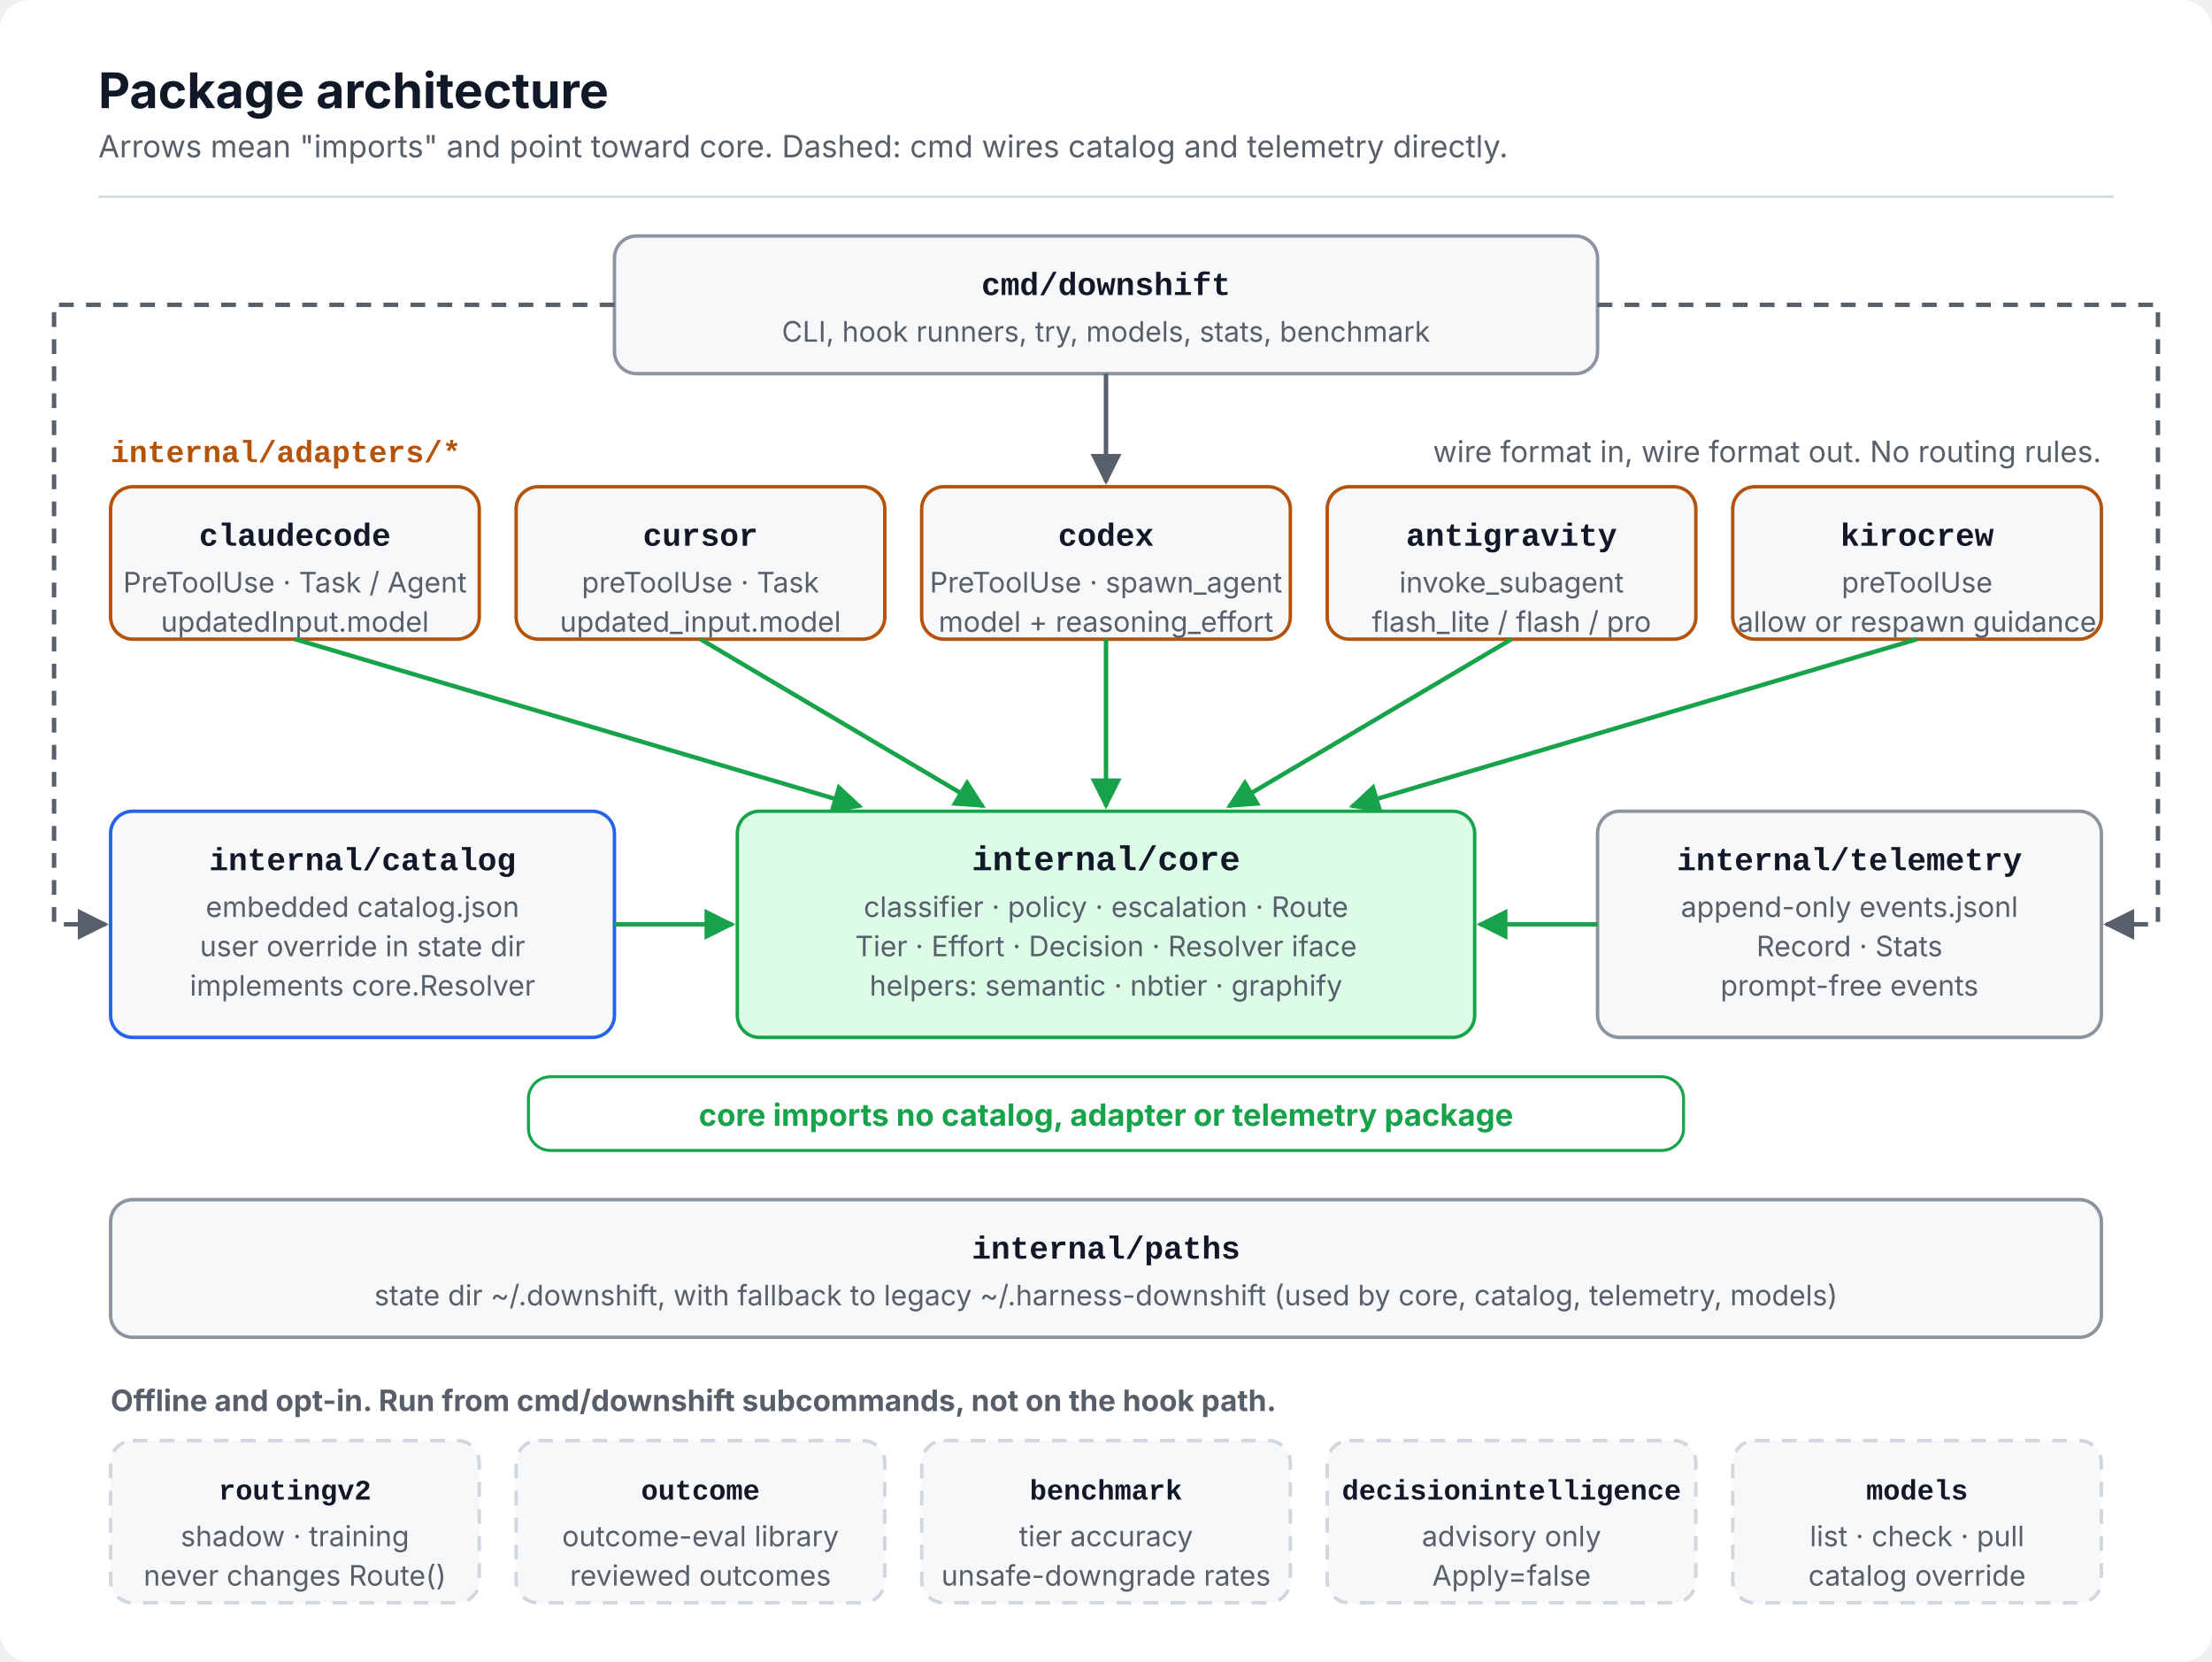
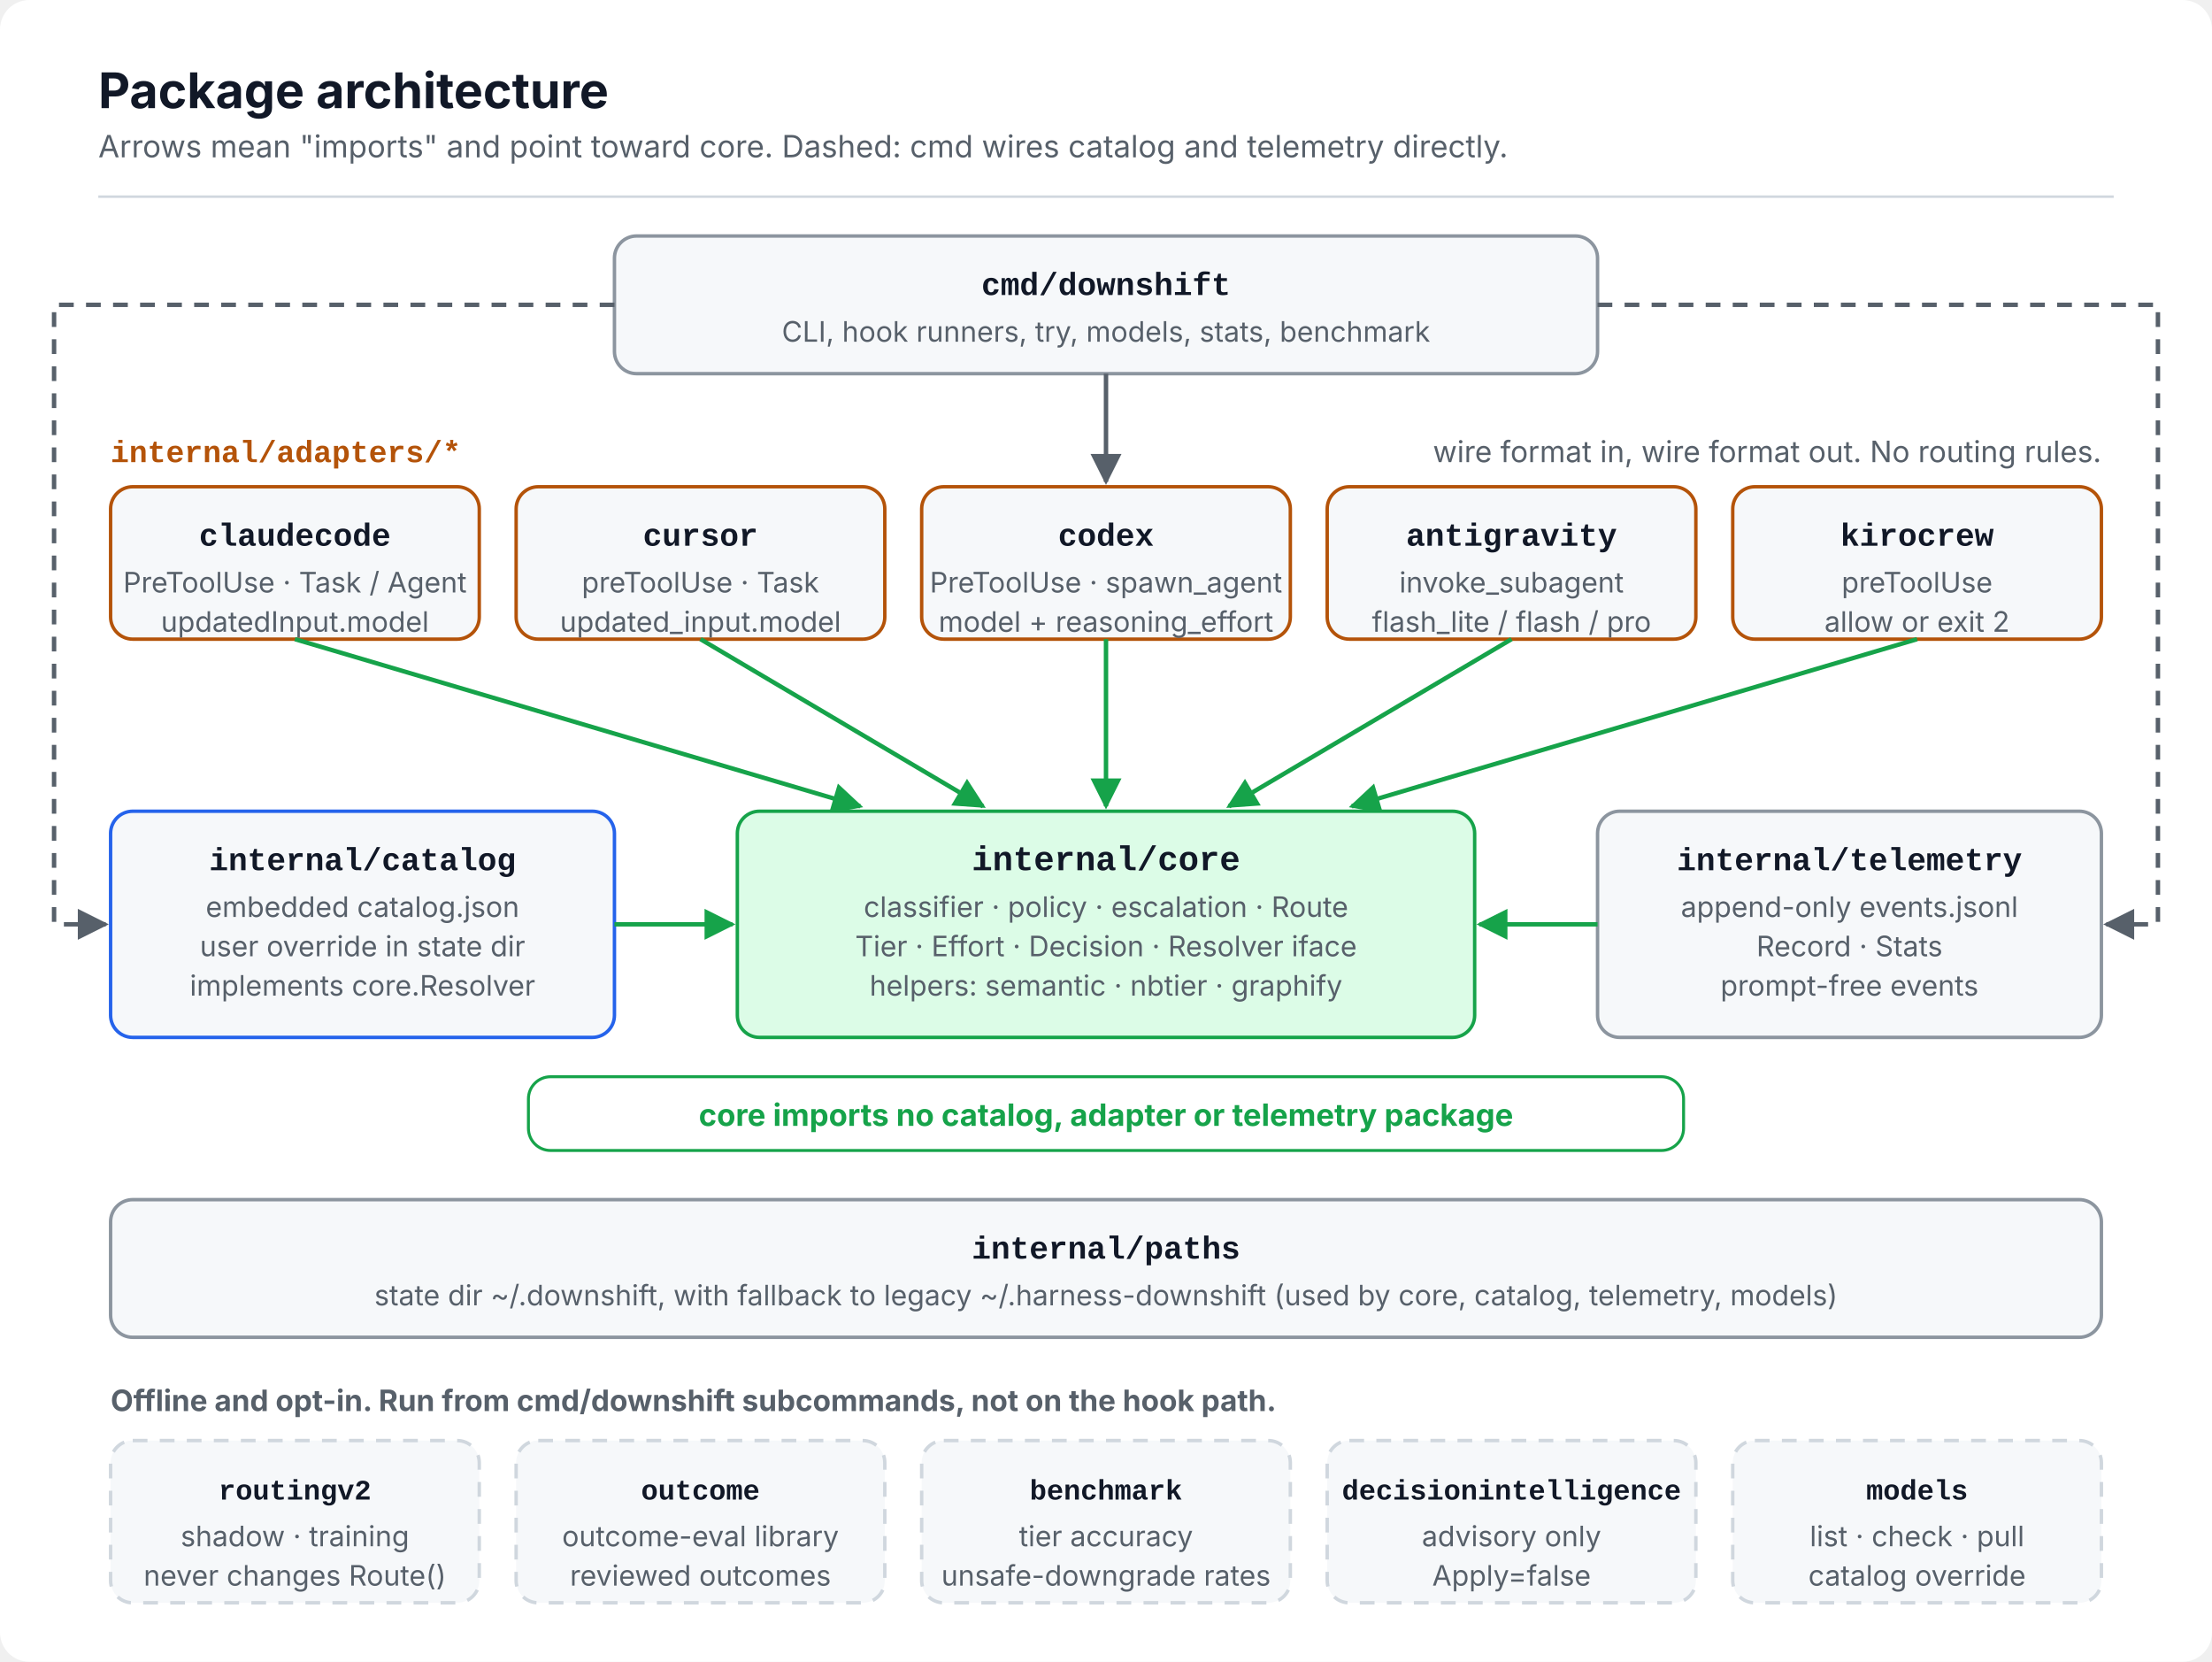
<svg xmlns="http://www.w3.org/2000/svg" width="900" height="676" viewBox="0 0 900 676" role="img" aria-labelledby="t d">
  <defs>
    <marker id="a" viewBox="0 0 10 10" refX="9" refY="5" markerWidth="7" markerHeight="7" orient="auto">
      <path d="M0 0L10 5L0 10z" fill="#57606A" />
    </marker>
    <marker id="g" viewBox="0 0 10 10" refX="9" refY="5" markerWidth="7" markerHeight="7" orient="auto">
      <path d="M0 0L10 5L0 10z" fill="#16A34A" />
    </marker>
  </defs>
  <rect width="900" height="676" rx="12" fill="#FFFFFF" />
  <text x="40" y="44" fill="#111827" font-size="20" font-weight="700" text-anchor="start" font-family="Inter,ui-sans-serif,system-ui,-apple-system,'Segoe UI',sans-serif">Package architecture</text>
  <text x="40" y="64" fill="#57606A" font-size="12.5" font-weight="400" text-anchor="start" font-family="Inter,ui-sans-serif,system-ui,-apple-system,'Segoe UI',sans-serif">Arrows mean "imports" and point toward core. Dashed: cmd wires catalog and telemetry directly.</text>
  <line x1="40" y1="80" x2="860" y2="80" stroke="#D0D7DE" />
  <rect x="250" y="96" width="400" height="56" rx="9" fill="#F6F8FA" stroke="#8C959F" stroke-width="1.4" />
  <text x="450.0" y="120" fill="#111827" font-size="13" font-weight="700" text-anchor="middle" font-family="'SFMono-Regular',ui-monospace,Consolas,'Liberation Mono',monospace">cmd/downshift</text>
  <text x="450.0" y="139" fill="#57606A" font-size="11.5" font-weight="400" text-anchor="middle" font-family="Inter,ui-sans-serif,system-ui,-apple-system,'Segoe UI',sans-serif">CLI, hook runners, try, models, stats, benchmark</text>
  <text x="45" y="188" fill="#B45309" font-size="12.5" font-weight="700" text-anchor="start" font-family="'SFMono-Regular',ui-monospace,Consolas,'Liberation Mono',monospace">internal/adapters/*</text>
  <text x="855" y="188" fill="#57606A" font-size="12" font-weight="400" text-anchor="end" font-family="Inter,ui-sans-serif,system-ui,-apple-system,'Segoe UI',sans-serif">wire format in, wire format out. No routing rules.</text>
  <rect x="45" y="198" width="150" height="62" rx="9" fill="#F6F8FA" stroke="#B45309" stroke-width="1.4" />
  <text x="120.0" y="222" fill="#111827" font-size="13" font-weight="700" text-anchor="middle" font-family="'SFMono-Regular',ui-monospace,Consolas,'Liberation Mono',monospace">claudecode</text>
  <text x="120.0" y="241" fill="#57606A" font-size="11.5" font-weight="400" text-anchor="middle" font-family="Inter,ui-sans-serif,system-ui,-apple-system,'Segoe UI',sans-serif">PreToolUse · Task / Agent</text>
  <text x="120.0" y="257" fill="#57606A" font-size="11.5" font-weight="400" text-anchor="middle" font-family="Inter,ui-sans-serif,system-ui,-apple-system,'Segoe UI',sans-serif">updatedInput.model</text>
  <rect x="210" y="198" width="150" height="62" rx="9" fill="#F6F8FA" stroke="#B45309" stroke-width="1.4" />
  <text x="285.0" y="222" fill="#111827" font-size="13" font-weight="700" text-anchor="middle" font-family="'SFMono-Regular',ui-monospace,Consolas,'Liberation Mono',monospace">cursor</text>
  <text x="285.0" y="241" fill="#57606A" font-size="11.5" font-weight="400" text-anchor="middle" font-family="Inter,ui-sans-serif,system-ui,-apple-system,'Segoe UI',sans-serif">preToolUse · Task</text>
  <text x="285.0" y="257" fill="#57606A" font-size="11.5" font-weight="400" text-anchor="middle" font-family="Inter,ui-sans-serif,system-ui,-apple-system,'Segoe UI',sans-serif">updated_input.model</text>
  <rect x="375" y="198" width="150" height="62" rx="9" fill="#F6F8FA" stroke="#B45309" stroke-width="1.4" />
  <text x="450.0" y="222" fill="#111827" font-size="13" font-weight="700" text-anchor="middle" font-family="'SFMono-Regular',ui-monospace,Consolas,'Liberation Mono',monospace">codex</text>
  <text x="450.0" y="241" fill="#57606A" font-size="11.5" font-weight="400" text-anchor="middle" font-family="Inter,ui-sans-serif,system-ui,-apple-system,'Segoe UI',sans-serif">PreToolUse · spawn_agent</text>
  <text x="450.0" y="257" fill="#57606A" font-size="11.5" font-weight="400" text-anchor="middle" font-family="Inter,ui-sans-serif,system-ui,-apple-system,'Segoe UI',sans-serif">model + reasoning_effort</text>
  <rect x="540" y="198" width="150" height="62" rx="9" fill="#F6F8FA" stroke="#B45309" stroke-width="1.4" />
  <text x="615.0" y="222" fill="#111827" font-size="13" font-weight="700" text-anchor="middle" font-family="'SFMono-Regular',ui-monospace,Consolas,'Liberation Mono',monospace">antigravity</text>
  <text x="615.0" y="241" fill="#57606A" font-size="11.5" font-weight="400" text-anchor="middle" font-family="Inter,ui-sans-serif,system-ui,-apple-system,'Segoe UI',sans-serif">invoke_subagent</text>
  <text x="615.0" y="257" fill="#57606A" font-size="11.5" font-weight="400" text-anchor="middle" font-family="Inter,ui-sans-serif,system-ui,-apple-system,'Segoe UI',sans-serif">flash_lite / flash / pro</text>
  <rect x="705" y="198" width="150" height="62" rx="9" fill="#F6F8FA" stroke="#B45309" stroke-width="1.4" />
  <text x="780.0" y="222" fill="#111827" font-size="13" font-weight="700" text-anchor="middle" font-family="'SFMono-Regular',ui-monospace,Consolas,'Liberation Mono',monospace">kirocrew</text>
  <text x="780.0" y="241" fill="#57606A" font-size="11.5" font-weight="400" text-anchor="middle" font-family="Inter,ui-sans-serif,system-ui,-apple-system,'Segoe UI',sans-serif">preToolUse</text>
-   <text x="780.0" y="257" fill="#57606A" font-size="11.5" font-weight="400" text-anchor="middle" font-family="Inter,ui-sans-serif,system-ui,-apple-system,'Segoe UI',sans-serif">allow or respawn guidance</text>
+   <text x="780.0" y="257" fill="#57606A" font-size="11.5" font-weight="400" text-anchor="middle" font-family="Inter,ui-sans-serif,system-ui,-apple-system,'Segoe UI',sans-serif">allow or exit 2</text>
  <path d="M450,152 V196" fill="none" stroke="#57606A" stroke-width="1.8" marker-end="url(#a)" />
  <path d="M120,260 L350,328" fill="none" stroke="#16A34A" stroke-width="1.8" marker-end="url(#g)" />
  <path d="M285,260 L400,328" fill="none" stroke="#16A34A" stroke-width="1.8" marker-end="url(#g)" />
  <path d="M450,260 L450,328" fill="none" stroke="#16A34A" stroke-width="1.8" marker-end="url(#g)" />
  <path d="M615,260 L500,328" fill="none" stroke="#16A34A" stroke-width="1.8" marker-end="url(#g)" />
  <path d="M780,260 L550,328" fill="none" stroke="#16A34A" stroke-width="1.8" marker-end="url(#g)" />
  <rect x="45" y="330" width="205" height="92" rx="9" fill="#F6F8FA" stroke="#2563EB" stroke-width="1.4" />
  <text x="147.5" y="354" fill="#111827" font-size="13" font-weight="700" text-anchor="middle" font-family="'SFMono-Regular',ui-monospace,Consolas,'Liberation Mono',monospace">internal/catalog</text>
  <text x="147.5" y="373" fill="#57606A" font-size="11.5" font-weight="400" text-anchor="middle" font-family="Inter,ui-sans-serif,system-ui,-apple-system,'Segoe UI',sans-serif">embedded catalog.json</text>
  <text x="147.5" y="389" fill="#57606A" font-size="11.5" font-weight="400" text-anchor="middle" font-family="Inter,ui-sans-serif,system-ui,-apple-system,'Segoe UI',sans-serif">user override in state dir</text>
  <text x="147.5" y="405" fill="#57606A" font-size="11.5" font-weight="400" text-anchor="middle" font-family="Inter,ui-sans-serif,system-ui,-apple-system,'Segoe UI',sans-serif">implements core.Resolver</text>
  <rect x="300" y="330" width="300" height="92" rx="9" fill="#DCFCE7" stroke="#16A34A" stroke-width="1.4" />
  <text x="450.0" y="354" fill="#111827" font-size="14" font-weight="700" text-anchor="middle" font-family="'SFMono-Regular',ui-monospace,Consolas,'Liberation Mono',monospace">internal/core</text>
  <text x="450.0" y="373" fill="#57606A" font-size="11.5" font-weight="400" text-anchor="middle" font-family="Inter,ui-sans-serif,system-ui,-apple-system,'Segoe UI',sans-serif">classifier · policy · escalation · Route</text>
  <text x="450.0" y="389" fill="#57606A" font-size="11.5" font-weight="400" text-anchor="middle" font-family="Inter,ui-sans-serif,system-ui,-apple-system,'Segoe UI',sans-serif">Tier · Effort · Decision · Resolver iface</text>
  <text x="450.0" y="405" fill="#57606A" font-size="11.5" font-weight="400" text-anchor="middle" font-family="Inter,ui-sans-serif,system-ui,-apple-system,'Segoe UI',sans-serif">helpers: semantic · nbtier · graphify</text>
  <rect x="650" y="330" width="205" height="92" rx="9" fill="#F6F8FA" stroke="#8C959F" stroke-width="1.4" />
  <text x="752.5" y="354" fill="#111827" font-size="13" font-weight="700" text-anchor="middle" font-family="'SFMono-Regular',ui-monospace,Consolas,'Liberation Mono',monospace">internal/telemetry</text>
  <text x="752.5" y="373" fill="#57606A" font-size="11.5" font-weight="400" text-anchor="middle" font-family="Inter,ui-sans-serif,system-ui,-apple-system,'Segoe UI',sans-serif">append-only events.jsonl</text>
  <text x="752.5" y="389" fill="#57606A" font-size="11.5" font-weight="400" text-anchor="middle" font-family="Inter,ui-sans-serif,system-ui,-apple-system,'Segoe UI',sans-serif">Record · Stats</text>
  <text x="752.5" y="405" fill="#57606A" font-size="11.5" font-weight="400" text-anchor="middle" font-family="Inter,ui-sans-serif,system-ui,-apple-system,'Segoe UI',sans-serif">prompt-free events</text>
  <path d="M250,376 H298" fill="none" stroke="#16A34A" stroke-width="1.8" marker-end="url(#g)" />
  <path d="M650,376 H602" fill="none" stroke="#16A34A" stroke-width="1.8" marker-end="url(#g)" />
  <path d="M250,124 H22 V376 H43" fill="none" stroke="#57606A" stroke-width="1.8" stroke-dasharray="6 5" marker-end="url(#a)" />
  <path d="M650,124 H878 V376 H857" fill="none" stroke="#57606A" stroke-width="1.8" stroke-dasharray="6 5" marker-end="url(#a)" />
  <rect x="215" y="438" width="470" height="30" rx="9" fill="#FFFFFF" stroke="#16A34A" stroke-width="1.2" />
  <text x="450" y="458" fill="#16A34A" font-size="12.5" font-weight="700" text-anchor="middle" font-family="Inter,ui-sans-serif,system-ui,-apple-system,'Segoe UI',sans-serif">core imports no catalog, adapter or telemetry package</text>
  <rect x="45" y="488" width="810" height="56" rx="9" fill="#F6F8FA" stroke="#8C959F" stroke-width="1.4" />
  <text x="450.0" y="512" fill="#111827" font-size="13" font-weight="700" text-anchor="middle" font-family="'SFMono-Regular',ui-monospace,Consolas,'Liberation Mono',monospace">internal/paths</text>
  <text x="450.0" y="531" fill="#57606A" font-size="11.5" font-weight="400" text-anchor="middle" font-family="Inter,ui-sans-serif,system-ui,-apple-system,'Segoe UI',sans-serif">state dir ~/.downshift, with fallback to legacy ~/.harness-downshift (used by core, catalog, telemetry, models)</text>
  <text x="45" y="574" fill="#57606A" font-size="12" font-weight="700" text-anchor="start" font-family="Inter,ui-sans-serif,system-ui,-apple-system,'Segoe UI',sans-serif">Offline and opt-in. Run from cmd/downshift subcommands, not on the hook path.</text>
  <rect x="45" y="586" width="150" height="66" rx="9" fill="#F6F8FA" stroke="#D0D7DE" stroke-width="1.4" stroke-dasharray="6 5" />
  <text x="120.0" y="610" fill="#111827" font-size="11.5" font-weight="700" text-anchor="middle" font-family="'SFMono-Regular',ui-monospace,Consolas,'Liberation Mono',monospace">routingv2</text>
  <text x="120.0" y="629" fill="#57606A" font-size="11.5" font-weight="400" text-anchor="middle" font-family="Inter,ui-sans-serif,system-ui,-apple-system,'Segoe UI',sans-serif">shadow · training</text>
  <text x="120.0" y="645" fill="#57606A" font-size="11.5" font-weight="400" text-anchor="middle" font-family="Inter,ui-sans-serif,system-ui,-apple-system,'Segoe UI',sans-serif">never changes Route()</text>
  <rect x="210" y="586" width="150" height="66" rx="9" fill="#F6F8FA" stroke="#D0D7DE" stroke-width="1.4" stroke-dasharray="6 5" />
  <text x="285.0" y="610" fill="#111827" font-size="11.5" font-weight="700" text-anchor="middle" font-family="'SFMono-Regular',ui-monospace,Consolas,'Liberation Mono',monospace">outcome</text>
  <text x="285.0" y="629" fill="#57606A" font-size="11.5" font-weight="400" text-anchor="middle" font-family="Inter,ui-sans-serif,system-ui,-apple-system,'Segoe UI',sans-serif">outcome-eval library</text>
  <text x="285.0" y="645" fill="#57606A" font-size="11.5" font-weight="400" text-anchor="middle" font-family="Inter,ui-sans-serif,system-ui,-apple-system,'Segoe UI',sans-serif">reviewed outcomes</text>
  <rect x="375" y="586" width="150" height="66" rx="9" fill="#F6F8FA" stroke="#D0D7DE" stroke-width="1.4" stroke-dasharray="6 5" />
  <text x="450.0" y="610" fill="#111827" font-size="11.5" font-weight="700" text-anchor="middle" font-family="'SFMono-Regular',ui-monospace,Consolas,'Liberation Mono',monospace">benchmark</text>
  <text x="450.0" y="629" fill="#57606A" font-size="11.5" font-weight="400" text-anchor="middle" font-family="Inter,ui-sans-serif,system-ui,-apple-system,'Segoe UI',sans-serif">tier accuracy</text>
  <text x="450.0" y="645" fill="#57606A" font-size="11.5" font-weight="400" text-anchor="middle" font-family="Inter,ui-sans-serif,system-ui,-apple-system,'Segoe UI',sans-serif">unsafe-downgrade rates</text>
  <rect x="540" y="586" width="150" height="66" rx="9" fill="#F6F8FA" stroke="#D0D7DE" stroke-width="1.4" stroke-dasharray="6 5" />
  <text x="615.0" y="610" fill="#111827" font-size="11.5" font-weight="700" text-anchor="middle" font-family="'SFMono-Regular',ui-monospace,Consolas,'Liberation Mono',monospace">decisionintelligence</text>
  <text x="615.0" y="629" fill="#57606A" font-size="11.5" font-weight="400" text-anchor="middle" font-family="Inter,ui-sans-serif,system-ui,-apple-system,'Segoe UI',sans-serif">advisory only</text>
  <text x="615.0" y="645" fill="#57606A" font-size="11.5" font-weight="400" text-anchor="middle" font-family="Inter,ui-sans-serif,system-ui,-apple-system,'Segoe UI',sans-serif">Apply=false</text>
  <rect x="705" y="586" width="150" height="66" rx="9" fill="#F6F8FA" stroke="#D0D7DE" stroke-width="1.4" stroke-dasharray="6 5" />
  <text x="780.0" y="610" fill="#111827" font-size="11.5" font-weight="700" text-anchor="middle" font-family="'SFMono-Regular',ui-monospace,Consolas,'Liberation Mono',monospace">models</text>
  <text x="780.0" y="629" fill="#57606A" font-size="11.5" font-weight="400" text-anchor="middle" font-family="Inter,ui-sans-serif,system-ui,-apple-system,'Segoe UI',sans-serif">list · check · pull</text>
  <text x="780.0" y="645" fill="#57606A" font-size="11.5" font-weight="400" text-anchor="middle" font-family="Inter,ui-sans-serif,system-ui,-apple-system,'Segoe UI',sans-serif">catalog override</text>
</svg>
